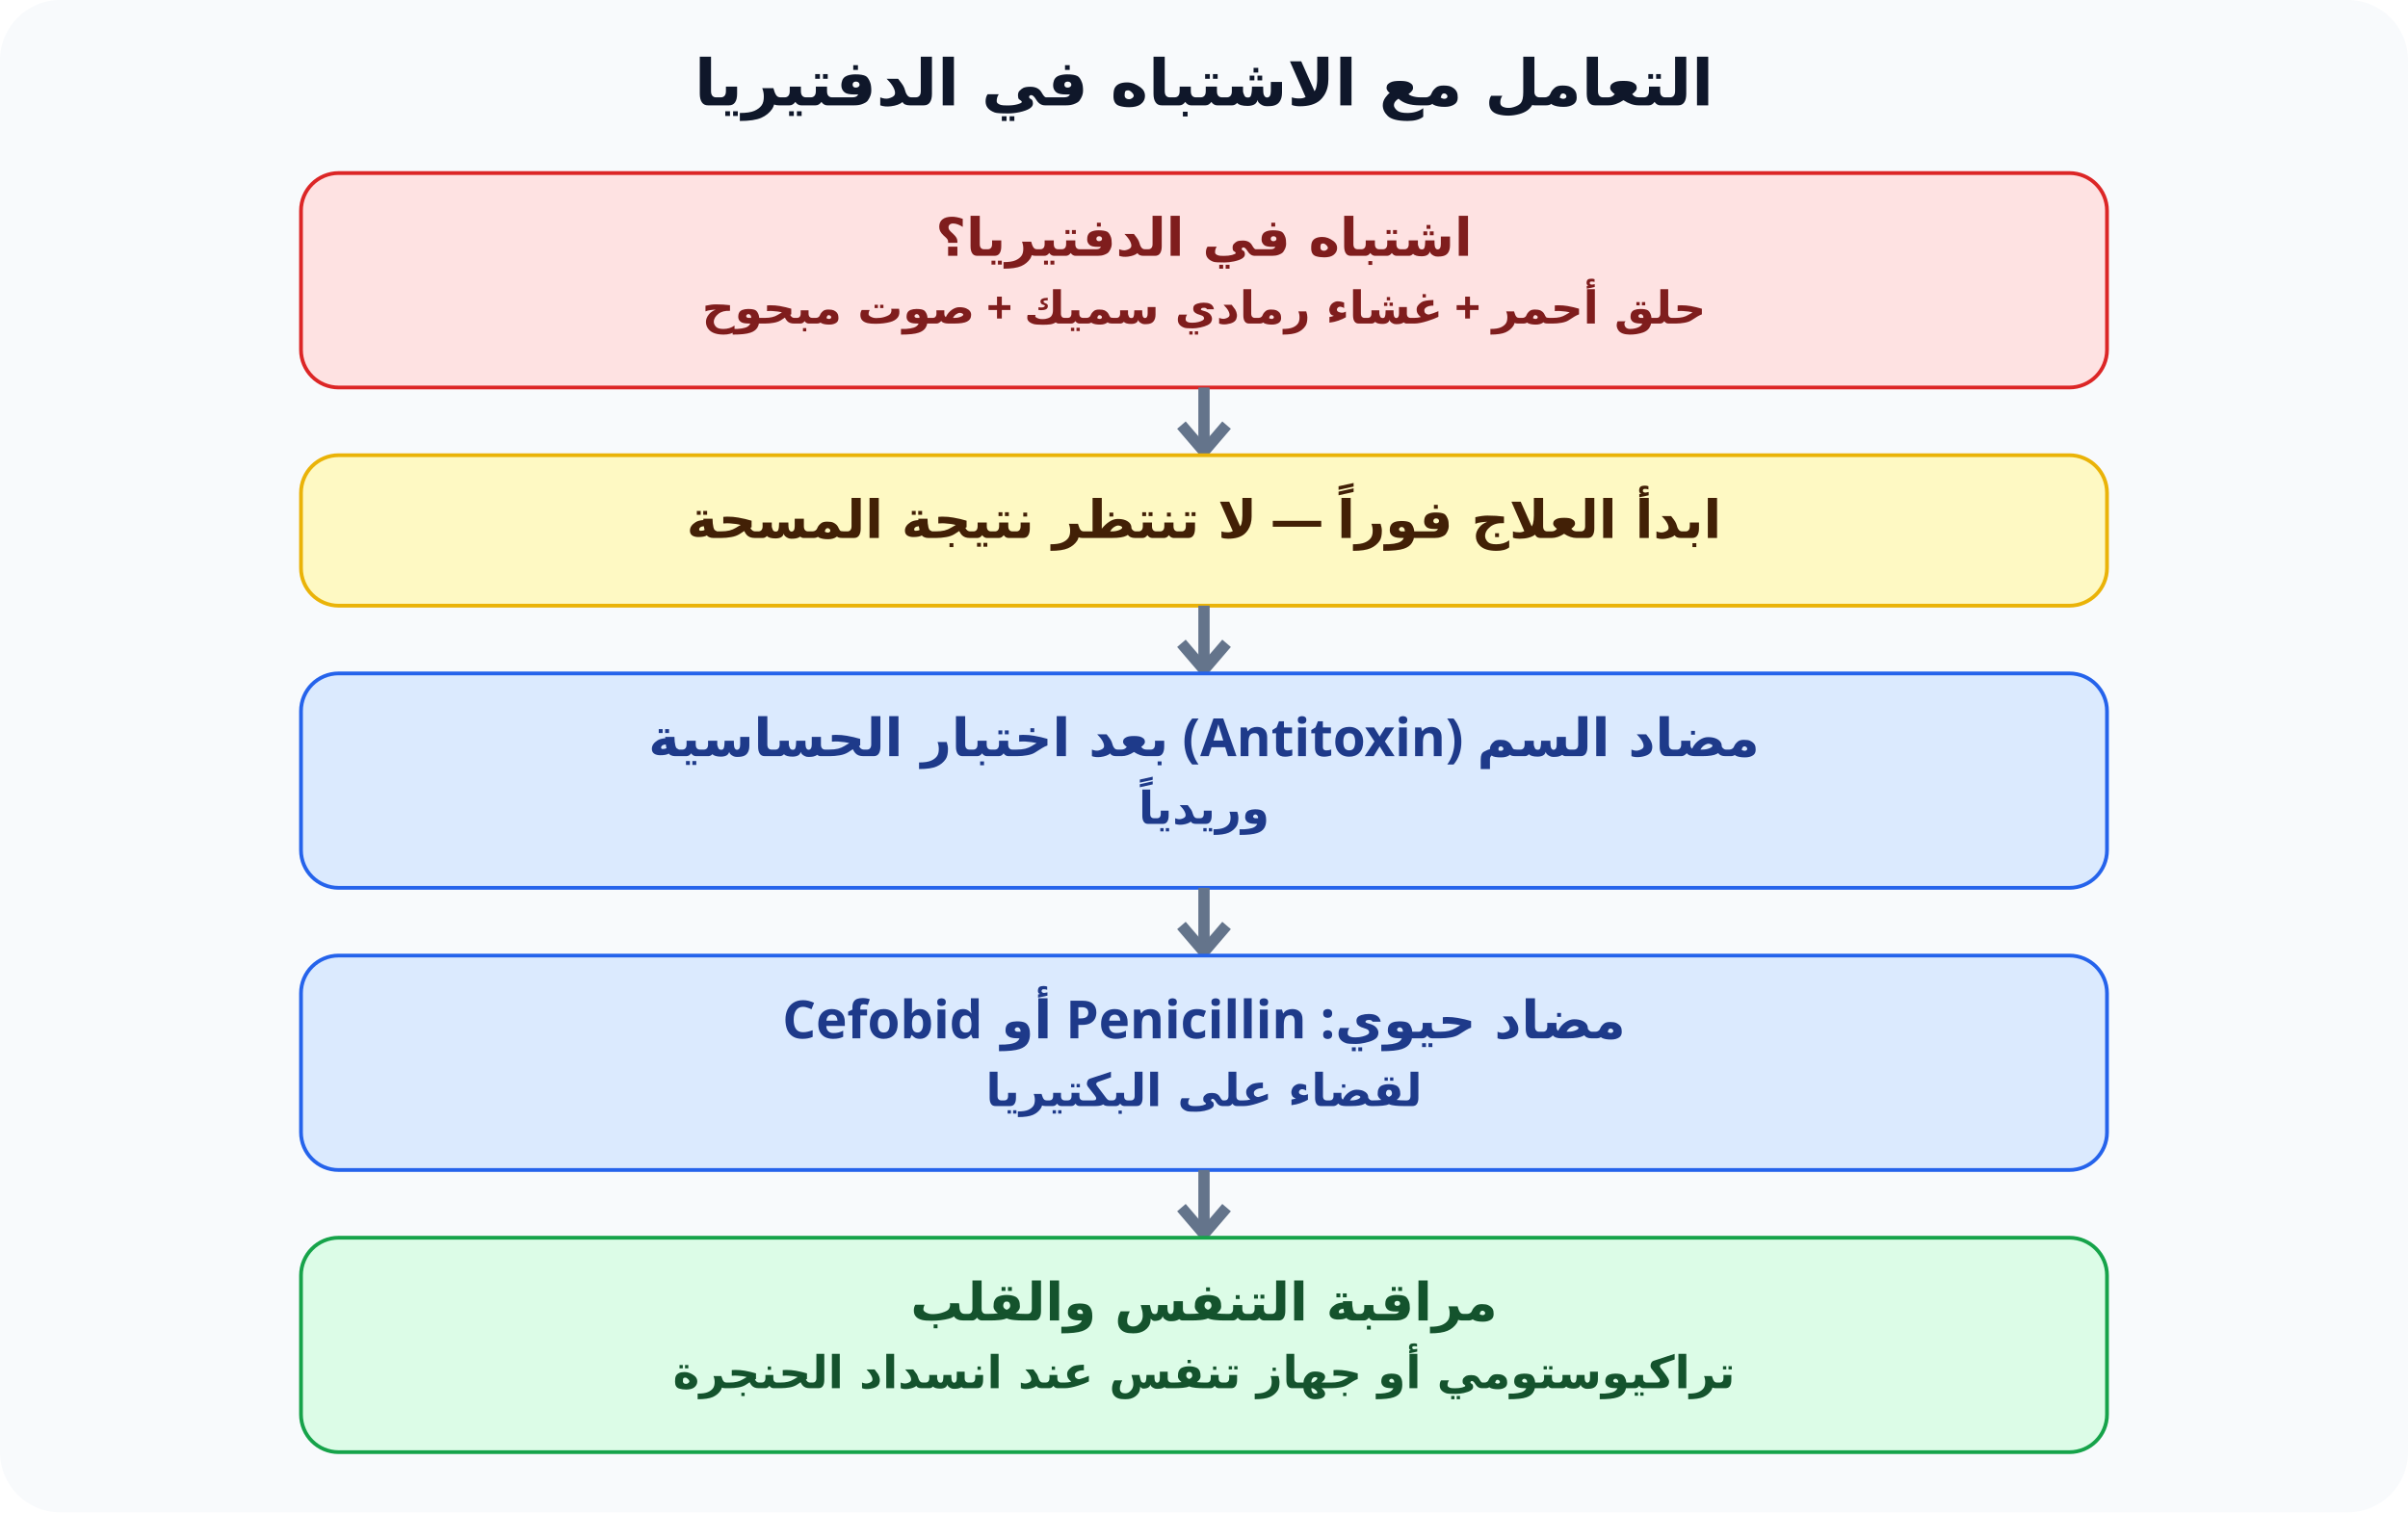
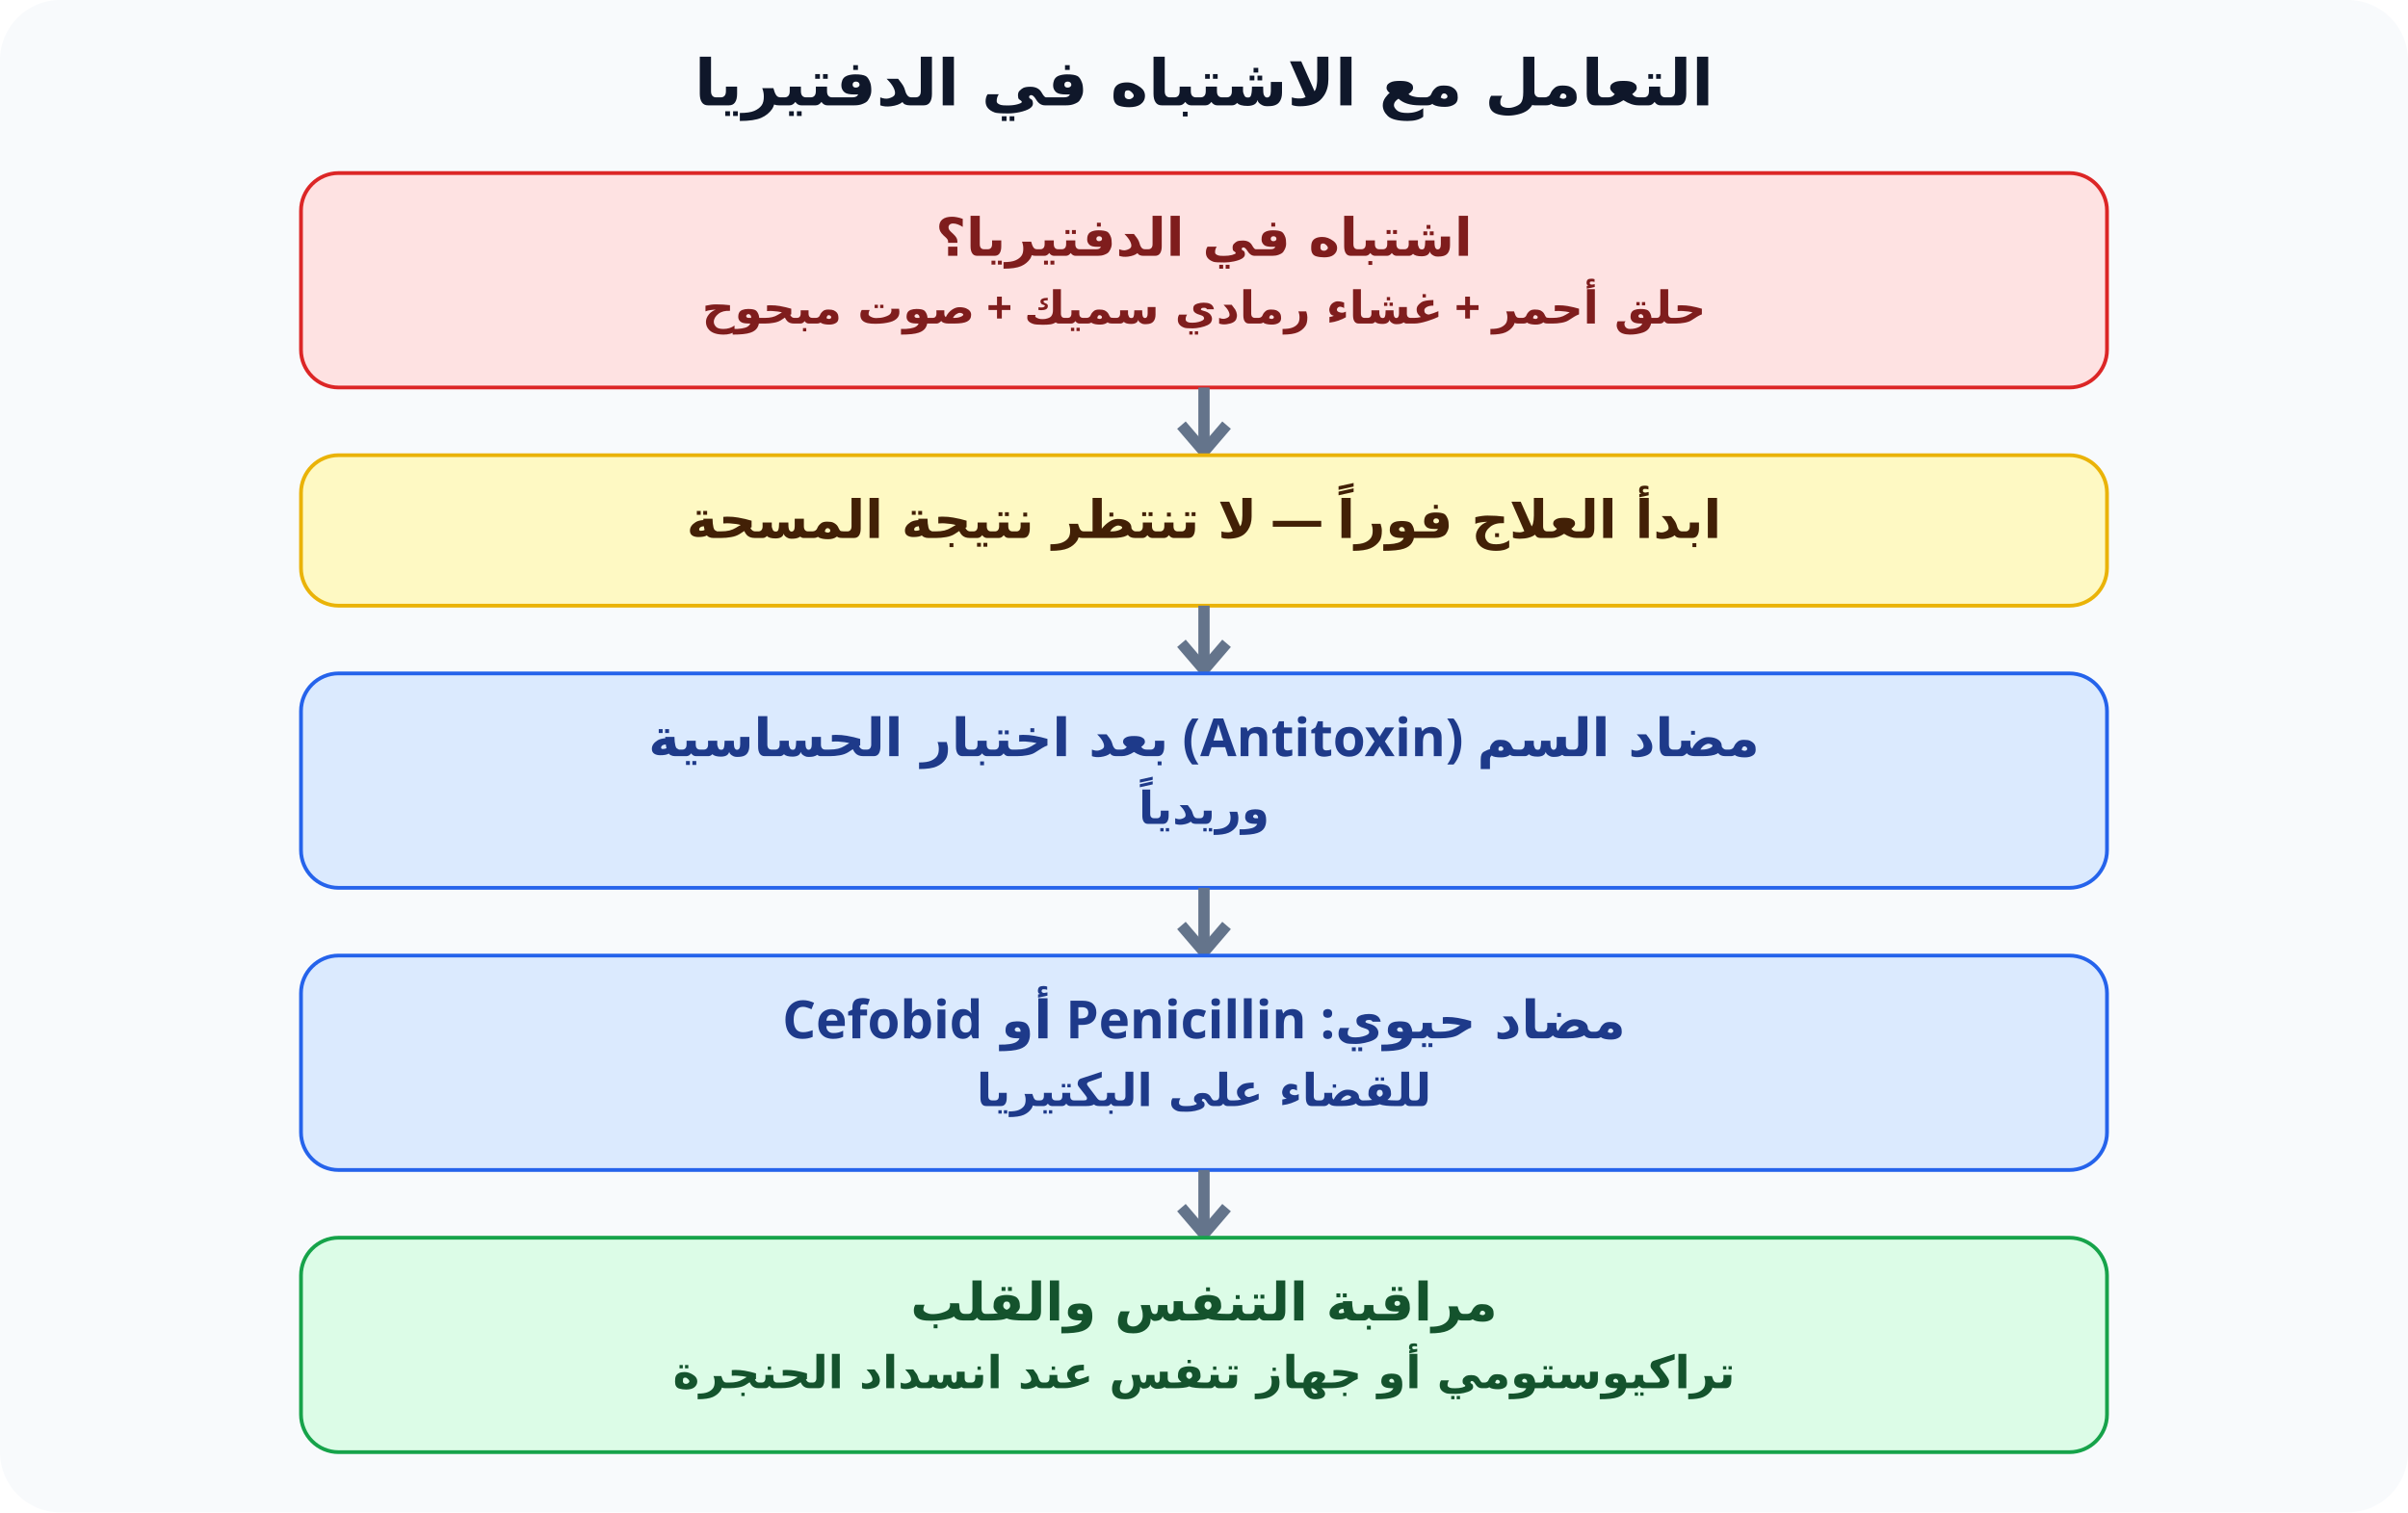
<svg xmlns="http://www.w3.org/2000/svg" viewBox="0 0 640 402" font-family="Cairo, Tahoma, sans-serif" direction="rtl">
  <rect width="640" height="402" rx="16" fill="#f8fafc" />
  <text x="320" y="28" text-anchor="middle" font-size="17" font-weight="800" fill="#0f172a">التعامل مع الاشتباه في الدفتيريا</text>
  <g text-anchor="middle">
    <rect x="80" y="46" width="480" height="57" rx="10" fill="#fee2e2" stroke="#dc2626" />
    <text x="320" y="68" font-size="14" font-weight="800" fill="#7f1d1d">اشتباه في الدفتيريا؟</text>
    <text x="320" y="86" font-size="12" font-weight="600" fill="#7f1d1d">حلق أحمر + غشاء رمادي سميك + صوت مبحوح</text>
    <path d="M320 103 V119" stroke="#64748b" stroke-width="3" />
    <path d="M314 113 L320 120 L326 113" fill="none" stroke="#64748b" stroke-width="3" />
    <rect x="80" y="121" width="480" height="40" rx="10" fill="#fef9c3" stroke="#eab308" />
    <text x="320" y="143" font-size="14" font-weight="800" fill="#422006">ابدأ العلاج فوراً — لا تنتظر نتيجة المسحة</text>
    <path d="M320 161 V177" stroke="#64748b" stroke-width="3" />
    <path d="M314 171 L320 178 L326 171" fill="none" stroke="#64748b" stroke-width="3" />
    <rect x="80" y="179" width="480" height="57" rx="10" fill="#dbeafe" stroke="#2563eb" />
    <text x="320" y="201" font-size="14" font-weight="800" fill="#1e3a8a">مضاد السم (Antitoxin) بعد اختبار الحساسية</text>
    <text x="320" y="219" font-size="12" font-weight="600" fill="#1e3a8a">وريدياً</text>
    <path d="M320 236 V252" stroke="#64748b" stroke-width="3" />
    <path d="M314 246 L320 253 L326 246" fill="none" stroke="#64748b" stroke-width="3" />
    <rect x="80" y="254" width="480" height="57" rx="10" fill="#dbeafe" stroke="#2563eb" />
    <text x="320" y="276" font-size="14" font-weight="800" fill="#1e3a8a">مضاد حيوي: Penicillin أو Cefobid</text>
-     <text x="320" y="294" font-size="12" font-weight="600" fill="#1e3a8a">لقضاء على البكتيريا</text>
+     <text x="320" y="294" font-size="12" font-weight="600" fill="#1e3a8a">للقضاء على البكتيريا</text>
    <path d="M320 311 V327" stroke="#64748b" stroke-width="3" />
    <path d="M314 321 L320 328 L326 321" fill="none" stroke="#64748b" stroke-width="3" />
    <rect x="80" y="329" width="480" height="57" rx="10" fill="#dcfce7" stroke="#16a34a" />
    <text x="320" y="351" font-size="14" font-weight="800" fill="#14532d">مراقبة التنفس والقلب</text>
    <text x="320" y="369" font-size="12" font-weight="600" fill="#14532d">تراكيوستومي أو جهاز تنفس عند انسداد الحنجرة</text>
  </g>
</svg>
